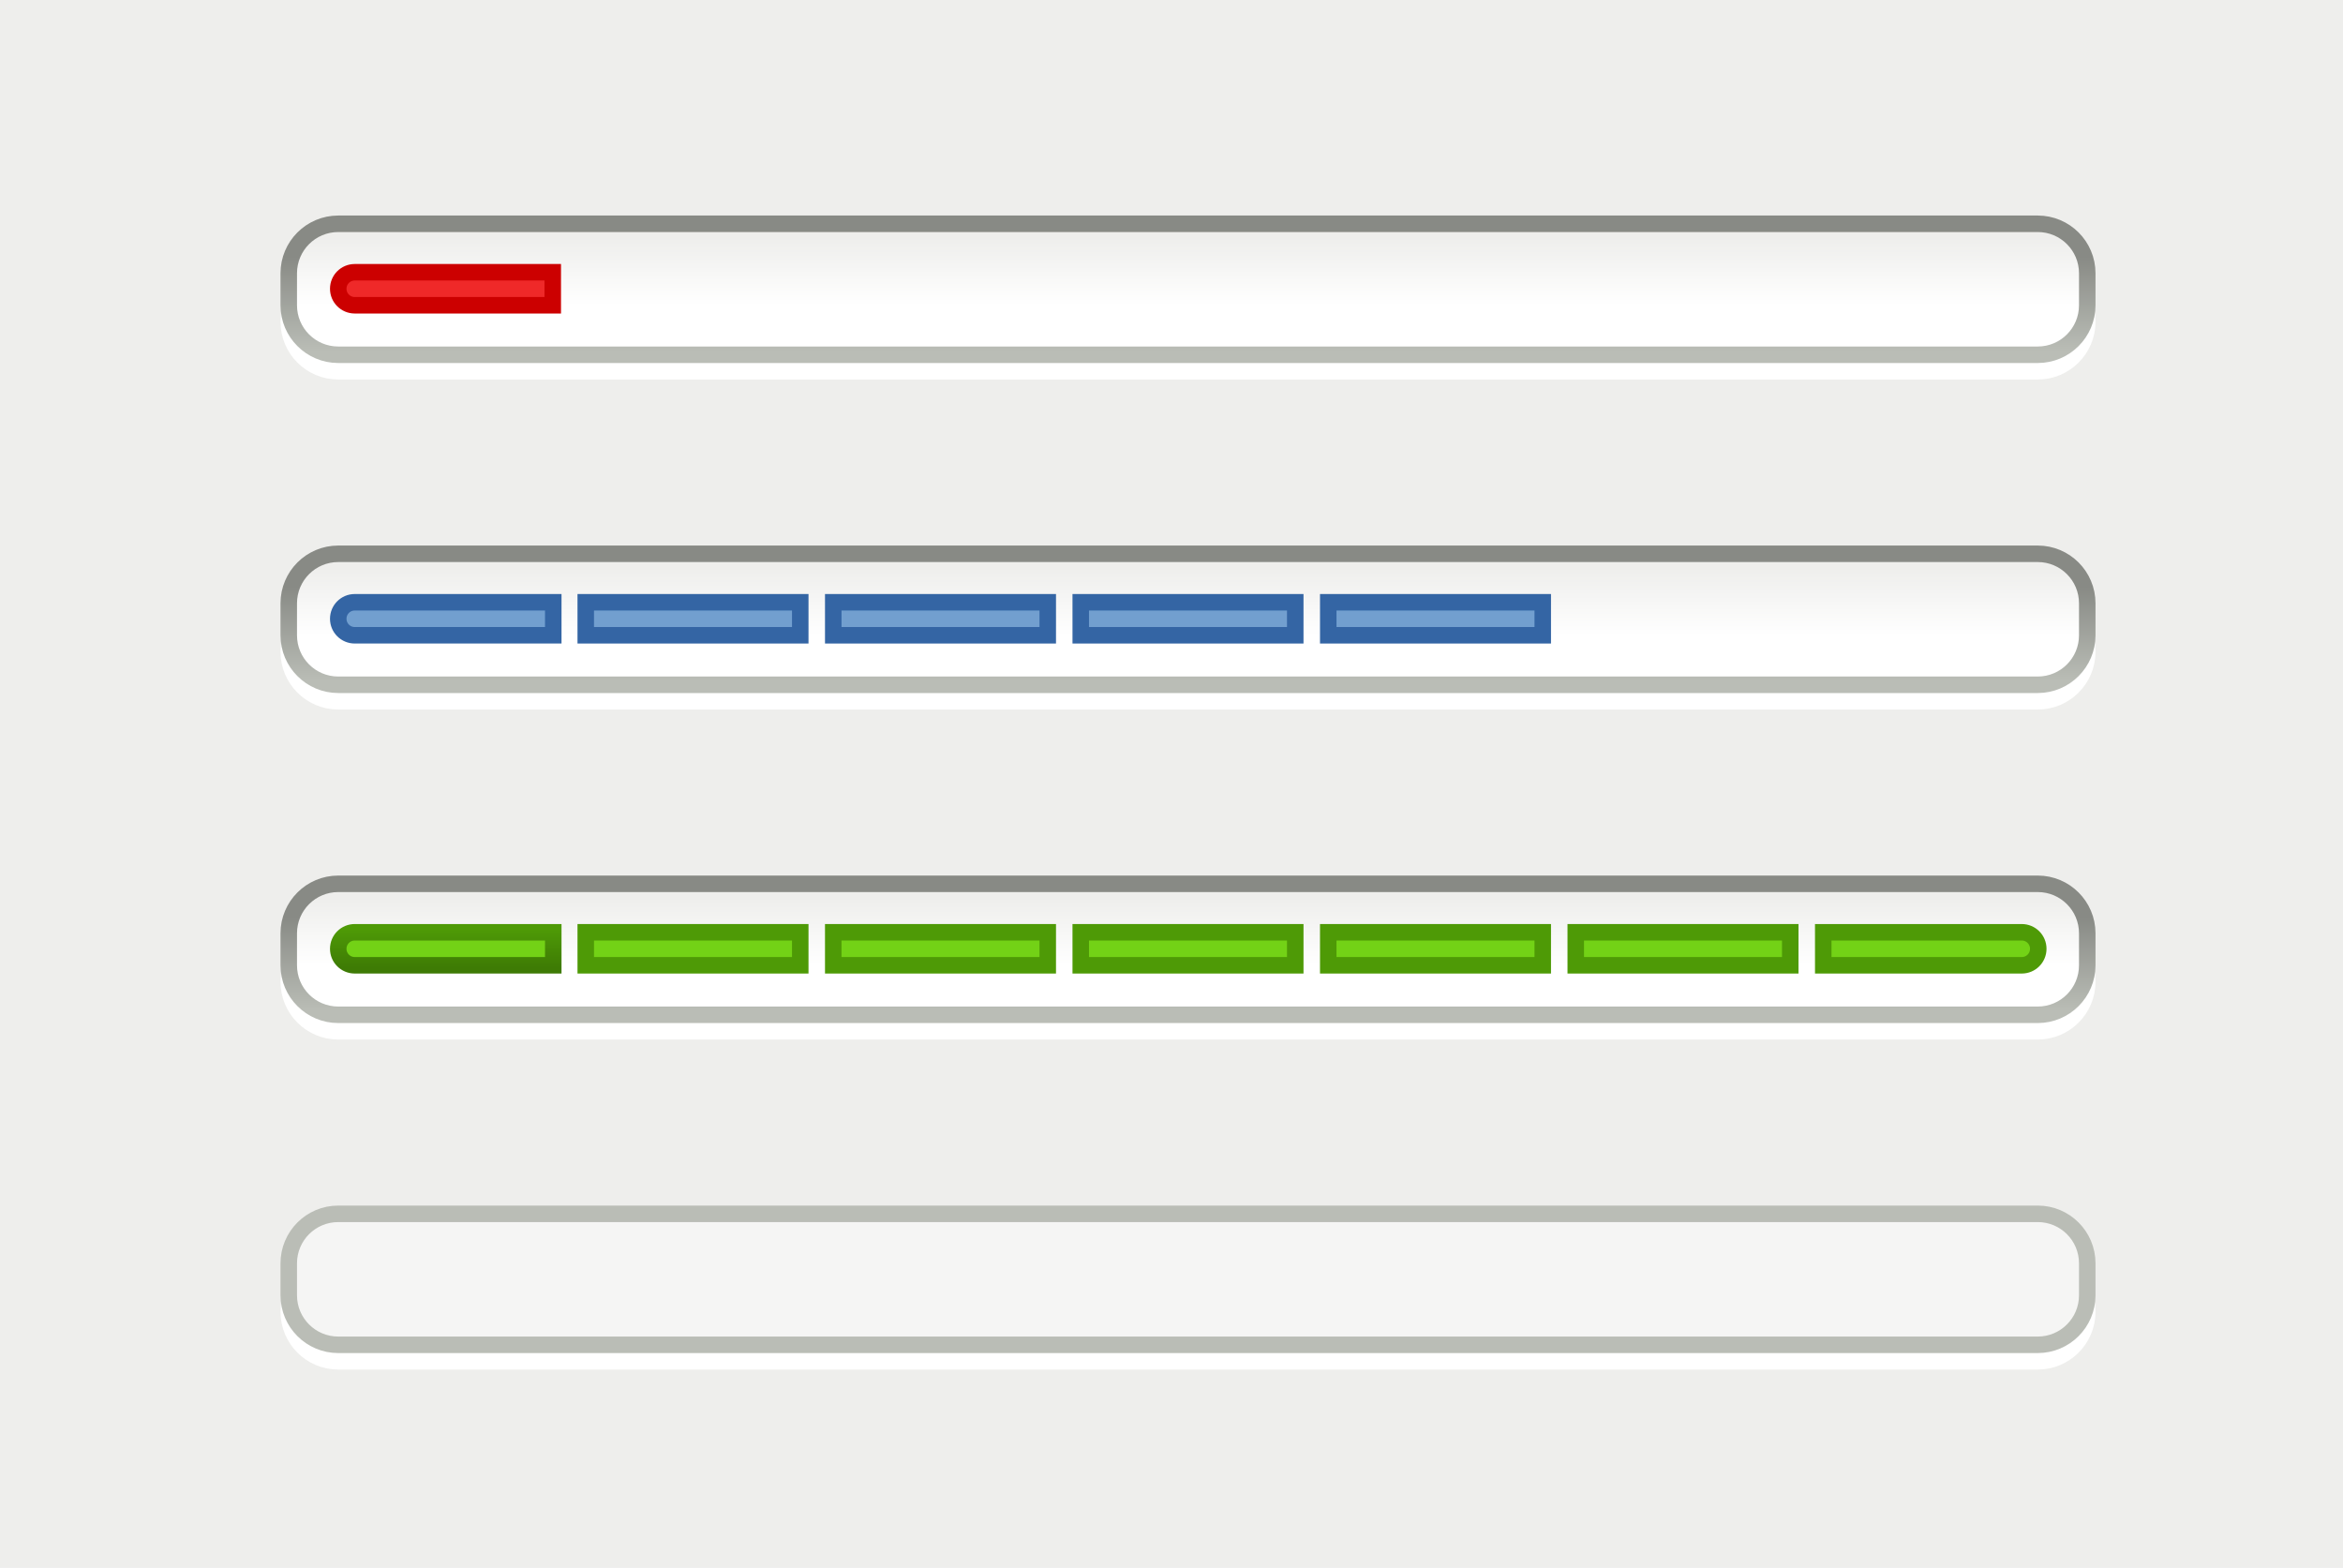
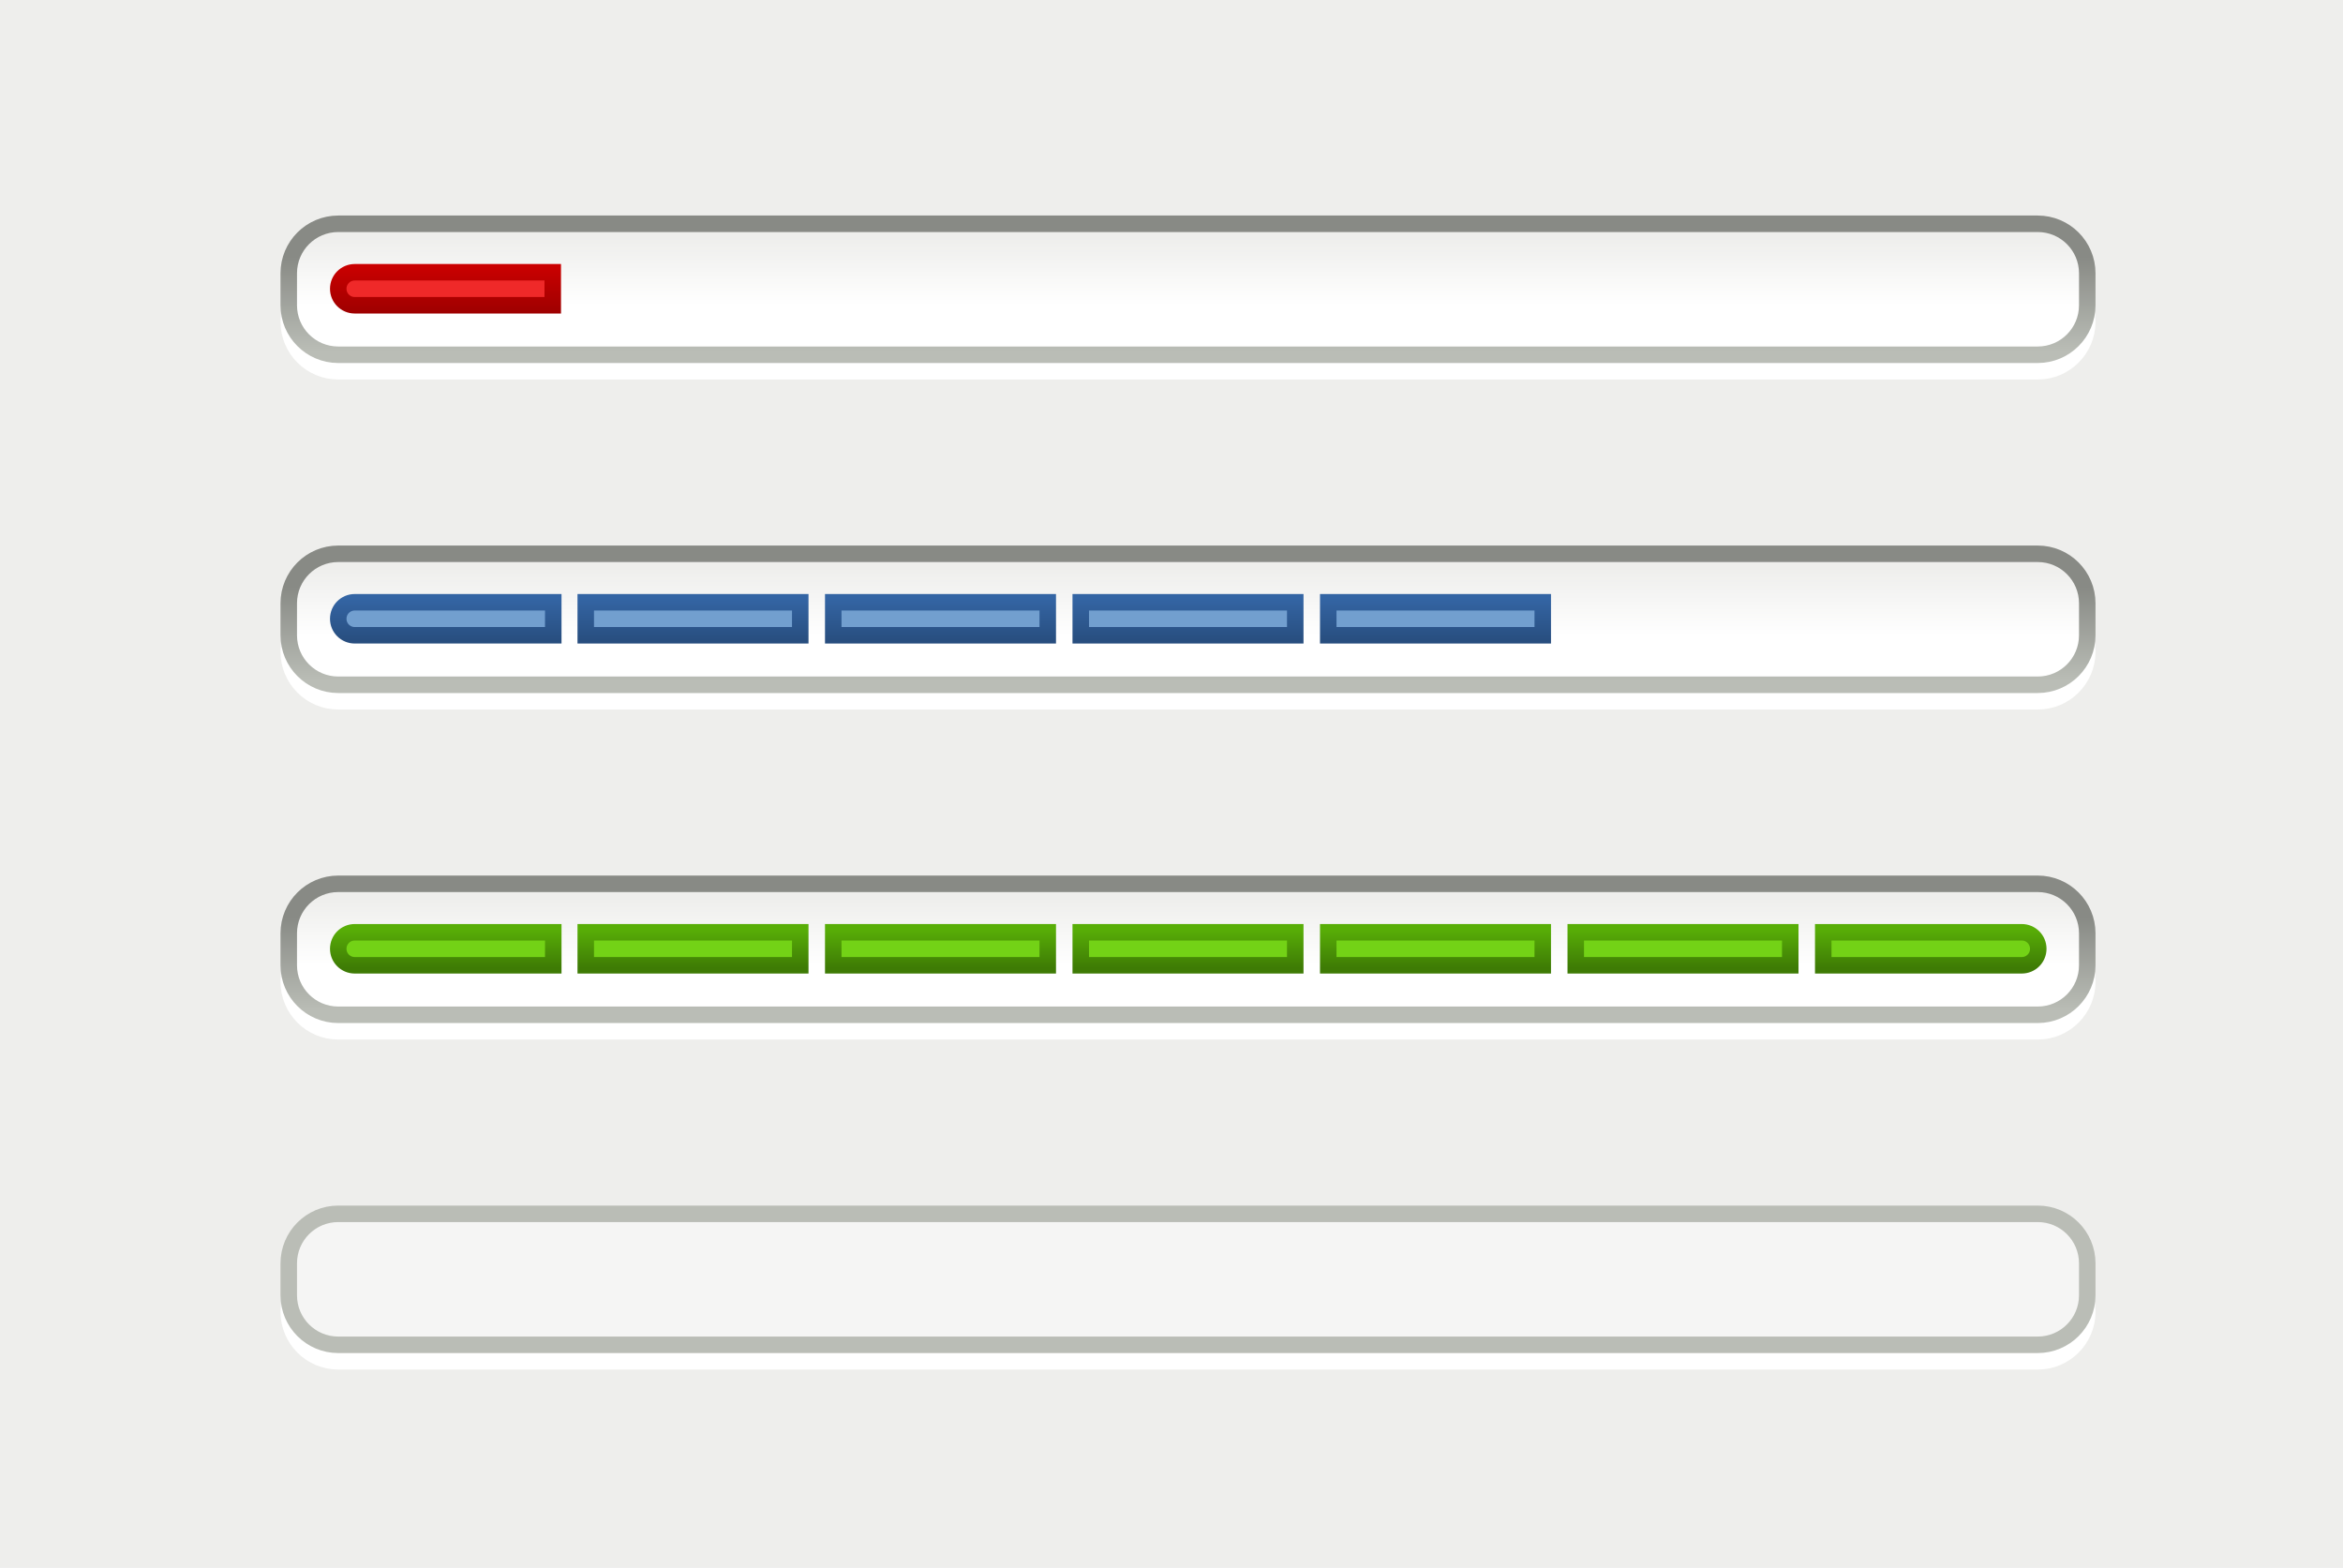
<svg xmlns="http://www.w3.org/2000/svg" xmlns:xlink="http://www.w3.org/1999/xlink" width="142" height="95" id="svg2985" version="1.1">
  <defs id="defs2987">
+     <linearGradient id="linearGradient8950">
+       <stop style="stop-color:#cc0000;stop-opacity:1;" offset="0" id="stop8952" />
+       <stop style="stop-color:#9f0000;stop-opacity:1" offset="1" id="stop8954" />
+     </linearGradient>
+     <linearGradient id="linearGradient8909">
+       <stop style="stop-color:#3465a4;stop-opacity:1;" offset="0" id="stop8911" />
+       <stop style="stop-color:#284e7f;stop-opacity:1" offset="1" id="stop8913" />
+     </linearGradient>
    <linearGradient id="linearGradient8868">
-       <stop style="stop-color:#4e9a06;stop-opacity:1;" offset="0" id="stop8870" />
+       <stop style="stop-color:#58ae07;stop-opacity:1" offset="0" id="stop8870" />
      <stop style="stop-color:#3e7b05;stop-opacity:1" offset="1" id="stop8872" />
    </linearGradient>
    <linearGradient id="linearGradient3908">
      <stop style="stop-color:#ef2929;stop-opacity:1;" offset="0" id="stop3910" />
      <stop style="stop-color:#ef2929;stop-opacity:1" offset="1" id="stop3912" />
    </linearGradient>
    <linearGradient id="linearGradient3796">
      <stop style="stop-color:#888a85;stop-opacity:1;" offset="0" id="stop3798" />
      <stop style="stop-color:#babdb6;stop-opacity:1" offset="1" id="stop3800" />
    </linearGradient>
    <linearGradient id="linearGradient3788">
      <stop style="stop-color:#eeeeec;stop-opacity:1" offset="0" id="stop3790" />
      <stop style="stop-color:#ffffff;stop-opacity:1" offset="1" id="stop3792" />
    </linearGradient>
    <linearGradient xlink:href="#linearGradient3788" id="linearGradient3794" x1="90" y1="86.136" x2="90" y2="89.247" gradientUnits="userSpaceOnUse" gradientTransform="matrix(1,0,0,1.322917,-20,285.4531)" />
    <linearGradient xlink:href="#linearGradient3796" id="linearGradient3802" x1="103.059" y1="85.583" x2="103.059" y2="91.282" gradientUnits="userSpaceOnUse" gradientTransform="translate(-20,315)" />
    <linearGradient xlink:href="#linearGradient3788-8" id="linearGradient3794-5" x1="90" y1="86.136" x2="90" y2="89.247" gradientUnits="userSpaceOnUse" gradientTransform="matrix(1,0,0,1.322917,-20,305.4531)" />
    <linearGradient id="linearGradient3788-8">
      <stop style="stop-color:#eeeeec;stop-opacity:1" offset="0" id="stop3790-0" />
      <stop style="stop-color:#ffffff;stop-opacity:1" offset="1" id="stop3792-0" />
    </linearGradient>
    <linearGradient xlink:href="#linearGradient3796-4" id="linearGradient3802-0" x1="103.059" y1="85.583" x2="103.059" y2="91.282" gradientUnits="userSpaceOnUse" gradientTransform="translate(-20,335)" />
    <linearGradient id="linearGradient3796-4">
      <stop style="stop-color:#888a85;stop-opacity:1;" offset="0" id="stop3798-7" />
      <stop style="stop-color:#babdb6;stop-opacity:1" offset="1" id="stop3800-5" />
    </linearGradient>
    <linearGradient xlink:href="#linearGradient3788-8-6" id="linearGradient3794-5-6" x1="90" y1="86.136" x2="90" y2="89.247" gradientUnits="userSpaceOnUse" gradientTransform="matrix(1,0,0,1.322917,-20,325.4531)" />
    <linearGradient id="linearGradient3788-8-6">
      <stop style="stop-color:#eeeeec;stop-opacity:1" offset="0" id="stop3790-0-5" />
      <stop style="stop-color:#ffffff;stop-opacity:1" offset="1" id="stop3792-0-3" />
    </linearGradient>
    <linearGradient xlink:href="#linearGradient3796-4-6" id="linearGradient3802-0-7" x1="103.059" y1="85.583" x2="103.059" y2="91.282" gradientUnits="userSpaceOnUse" gradientTransform="translate(-20,355)" />
    <linearGradient id="linearGradient3796-4-6">
      <stop style="stop-color:#888a85;stop-opacity:1;" offset="0" id="stop3798-7-9" />
      <stop style="stop-color:#babdb6;stop-opacity:1" offset="1" id="stop3800-5-7" />
    </linearGradient>
    <linearGradient xlink:href="#linearGradient3908" id="linearGradient3914" x1="46.5" y1="89" x2="46.5" y2="86" gradientUnits="userSpaceOnUse" gradientTransform="translate(-20,315)" />
    <linearGradient xlink:href="#linearGradient3788-8-6-8" id="linearGradient3794-5-6-8" x1="90" y1="86.136" x2="90" y2="89.247" gradientUnits="userSpaceOnUse" gradientTransform="matrix(1,0,0,1.322917,120,325.4531)" />
    <linearGradient id="linearGradient3788-8-6-8">
      <stop style="stop-color:#eeeeec;stop-opacity:1" offset="0" id="stop3790-0-5-7" />
      <stop style="stop-color:#ffffff;stop-opacity:1" offset="1" id="stop3792-0-3-0" />
    </linearGradient>
    <linearGradient xlink:href="#linearGradient3796-4-6-9" id="linearGradient3802-0-7-8" x1="103.059" y1="85.583" x2="103.059" y2="91.282" gradientUnits="userSpaceOnUse" gradientTransform="translate(120,355)" />
    <linearGradient id="linearGradient3796-4-6-9">
      <stop style="stop-color:#888a85;stop-opacity:1;" offset="0" id="stop3798-7-9-9" />
      <stop style="stop-color:#babdb6;stop-opacity:1" offset="1" id="stop3800-5-7-8" />
    </linearGradient>
    <linearGradient xlink:href="#linearGradient3788-8-2" id="linearGradient3794-5-4" x1="90" y1="86.136" x2="90" y2="89.247" gradientUnits="userSpaceOnUse" gradientTransform="matrix(1,0,0,1.322917,120,305.4531)" />
    <linearGradient id="linearGradient3788-8-2">
      <stop style="stop-color:#eeeeec;stop-opacity:1" offset="0" id="stop3790-0-6" />
      <stop style="stop-color:#ffffff;stop-opacity:1" offset="1" id="stop3792-0-8" />
    </linearGradient>
    <linearGradient xlink:href="#linearGradient3796-4-5" id="linearGradient3802-0-78" x1="103.059" y1="85.583" x2="103.059" y2="91.282" gradientUnits="userSpaceOnUse" gradientTransform="translate(120,335)" />
    <linearGradient id="linearGradient3796-4-5">
      <stop style="stop-color:#888a85;stop-opacity:1;" offset="0" id="stop3798-7-98" />
      <stop style="stop-color:#babdb6;stop-opacity:1" offset="1" id="stop3800-5-3" />
    </linearGradient>
    <linearGradient xlink:href="#linearGradient3788-4" id="linearGradient3794-59" x1="90" y1="86.136" x2="90" y2="89.247" gradientUnits="userSpaceOnUse" gradientTransform="matrix(1,0,0,1.322917,120,285.4531)" />
    <linearGradient id="linearGradient3788-4">
      <stop style="stop-color:#eeeeec;stop-opacity:1" offset="0" id="stop3790-4" />
      <stop style="stop-color:#ffffff;stop-opacity:1" offset="1" id="stop3792-2" />
    </linearGradient>
    <linearGradient xlink:href="#linearGradient3796-0" id="linearGradient3802-00" x1="103.059" y1="85.583" x2="103.059" y2="91.282" gradientUnits="userSpaceOnUse" gradientTransform="translate(120,315)" />
    <linearGradient id="linearGradient3796-0">
      <stop style="stop-color:#888a85;stop-opacity:1;" offset="0" id="stop3798-0" />
      <stop style="stop-color:#babdb6;stop-opacity:1" offset="1" id="stop3800-8" />
    </linearGradient>
    <linearGradient xlink:href="#linearGradient3788-8-6-5" id="linearGradient3794-5-6-80" x1="90" y1="86.136" x2="90" y2="89.247" gradientUnits="userSpaceOnUse" gradientTransform="matrix(1,0,0,1.322917,0,10.45312)" />
    <linearGradient id="linearGradient3788-8-6-5">
      <stop style="stop-color:#eeeeec;stop-opacity:1" offset="0" id="stop3790-0-5-8" />
      <stop style="stop-color:#ffffff;stop-opacity:1" offset="1" id="stop3792-0-3-4" />
    </linearGradient>
    <linearGradient xlink:href="#linearGradient3796-4-6-5" id="linearGradient3802-0-7-1" x1="103.059" y1="85.583" x2="103.059" y2="91.282" gradientUnits="userSpaceOnUse" gradientTransform="translate(0,40)" />
    <linearGradient id="linearGradient3796-4-6-5">
      <stop style="stop-color:#888a85;stop-opacity:1;" offset="0" id="stop3798-7-9-1" />
      <stop style="stop-color:#babdb6;stop-opacity:1" offset="1" id="stop3800-5-7-1" />
    </linearGradient>
    <linearGradient xlink:href="#linearGradient8868" id="linearGradient8874" x1="165.75" y1="441.307" x2="165.75" y2="443.656" gradientUnits="userSpaceOnUse" />
+     <linearGradient id="linearGradient8868-1">
+       <stop style="stop-color:#4e9a06;stop-opacity:1;" offset="0" id="stop8870-1" />
+       <stop style="stop-color:#3e7b05;stop-opacity:1" offset="1" id="stop8872-2" />
+     </linearGradient>
+     <linearGradient gradientTransform="translate(-158,-441)" y2="443.656" x2="165.75" y1="441.307" x1="165.75" gradientUnits="userSpaceOnUse" id="linearGradient8891" xlink:href="#linearGradient8868-1" />
+     <linearGradient xlink:href="#linearGradient8909" id="linearGradient8915" x1="226.75" y1="421.25" x2="226.75" y2="423.831" gradientUnits="userSpaceOnUse" />
+     <linearGradient xlink:href="#linearGradient8909-5" id="linearGradient8915-4" x1="226.75" y1="421.25" x2="226.75" y2="423.831" gradientUnits="userSpaceOnUse" />
+     <linearGradient id="linearGradient8909-5">
+       <stop style="stop-color:#3465a4;stop-opacity:1;" offset="0" id="stop8911-1" />
+       <stop style="stop-color:#284e7f;stop-opacity:1" offset="1" id="stop8913-3" />
+     </linearGradient>
+     <linearGradient gradientTransform="translate(-218,-421)" y2="423.831" x2="226.75" y1="421.25" x1="226.75" gradientUnits="userSpaceOnUse" id="linearGradient8932" xlink:href="#linearGradient8909-5" />
+     <linearGradient xlink:href="#linearGradient8950" id="linearGradient8956" x1="164.812" y1="400.983" x2="164.812" y2="403.938" gradientUnits="userSpaceOnUse" />
+     <linearGradient xlink:href="#linearGradient8868-8" id="linearGradient8874-9" x1="165.75" y1="441.307" x2="165.75" y2="443.656" gradientUnits="userSpaceOnUse" />
+     <linearGradient id="linearGradient8868-8">
+       <stop style="stop-color:#58ae07;stop-opacity:1" offset="0" id="stop8870-6" />
+       <stop style="stop-color:#3e7b05;stop-opacity:1" offset="1" id="stop8872-5" />
+     </linearGradient>
+     <linearGradient gradientTransform="translate(-158,-441)" y2="443.656" x2="165.75" y1="441.307" x1="165.75" gradientUnits="userSpaceOnUse" id="linearGradient8973" xlink:href="#linearGradient8868-8" />
  </defs>
  <g id="layer1" style="display:inline" transform="translate(-138,-385)">
    <rect style="color:#000000;fill:#eeeeec;fill-opacity:1;fill-rule:nonzero;stroke:none;stroke-width:1;marker:none;visibility:visible;display:inline;overflow:visible;enable-background:accumulate" id="rect2995" width="142" height="95" x="138" y="385" />
  </g>
  <g id="layer2" style="display:inline" transform="translate(-138,-385)">
    <rect style="color:#000000;fill:#ffffff;fill-opacity:1;fill-rule:nonzero;stroke:#ffffff;stroke-width:1;marker:none;visibility:visible;display:inline;overflow:visible;enable-background:accumulate" id="rect3768-0-1" width="109" height="6" x="155.5" y="401.5" rx="3" ry="3" />
    <rect style="color:#000000;fill:url(#linearGradient3794-59);fill-opacity:1;fill-rule:nonzero;stroke:url(#linearGradient3802-00);stroke-width:1;marker:none;visibility:visible;display:inline;overflow:visible;enable-background:accumulate" id="rect3768-7" width="109" height="7.938" x="155.5" y="398.562" rx="3" ry="3" />
-     <path style="color:#000000;fill:#ef2929;fill-opacity:1;fill-rule:nonzero;stroke:#cc0000;stroke-width:1;marker:none;visibility:visible;display:inline;overflow:visible;enable-background:accumulate" d="m 159.5,401.5 12,0 0,2 -12,0 c -0.554,0 -1,-0.446 -1,-1 0,-0.554 0.446,-1 1,-1 z" id="rect3766-1" />
+     <path style="color:#000000;fill:#ef2929;fill-opacity:1;fill-rule:nonzero;stroke:url(#linearGradient8956);stroke-width:1;marker:none;visibility:visible;display:inline;overflow:visible;enable-background:accumulate" d="m 159.5,401.5 12,0 0,2 -12,0 c -0.554,0 -1,-0.446 -1,-1 0,-0.554 0.446,-1 1,-1 z" id="rect3766-1" />
    <rect style="color:#000000;fill:#ffffff;fill-opacity:1;fill-rule:nonzero;stroke:#ffffff;stroke-width:1;marker:none;visibility:visible;display:inline;overflow:visible;enable-background:accumulate" id="rect3768-0-3-9" width="109" height="6" x="155.5" y="421.5" rx="3" ry="3" />
    <rect style="color:#000000;fill:url(#linearGradient3794-5-4);fill-opacity:1;fill-rule:nonzero;stroke:url(#linearGradient3802-0-78);stroke-width:1;marker:none;visibility:visible;display:inline;overflow:visible;enable-background:accumulate" id="rect3768-1-9" width="109" height="7.938" x="155.5" y="418.562" rx="3" ry="3" />
-     <path style="color:#000000;fill:#729fcf;fill-opacity:1;fill-rule:nonzero;stroke:#3465a4;stroke-width:1;marker:none;visibility:visible;display:inline;overflow:visible;enable-background:accumulate" d="m 159.5,421.5 12.031,0 0,2 -12.031,0 c -0.554,0 -1,-0.446 -1,-1 0,-0.554 0.446,-1 1,-1 z" id="rect3766-4-0" />
+     <path style="color:#000000;fill:#729fcf;fill-opacity:1;fill-rule:nonzero;stroke:url(#linearGradient8915-4);stroke-width:1;marker:none;visibility:visible;display:inline;overflow:visible;enable-background:accumulate;stroke-linecap:butt;stroke-linejoin:miter;stroke-miterlimit:4;stroke-opacity:1;stroke-dasharray:none;stroke-dashoffset:0" d="m 159.5,421.5 12.031,0 0,2 -12.031,0 c -0.554,0 -1,-0.446 -1,-1 0,-0.554 0.446,-1 1,-1 z" id="rect3766-4-0" />
    <rect style="color:#000000;fill:#ffffff;fill-opacity:1;fill-rule:nonzero;stroke:#ffffff;stroke-width:1;marker:none;visibility:visible;display:inline;overflow:visible;enable-background:accumulate" id="rect3768-0-3-2-9" width="109" height="6" x="155.5" y="441.5" rx="3" ry="3" />
    <rect style="color:#000000;fill:url(#linearGradient3794-5-6-8);fill-opacity:1;fill-rule:nonzero;stroke:url(#linearGradient3802-0-7-8);stroke-width:1;marker:none;visibility:visible;display:inline;overflow:visible;enable-background:accumulate" id="rect3768-1-6-3" width="109" height="7.938" x="155.5" y="438.562" rx="3" ry="3" />
    <path style="color:#000000;fill:#73d216;fill-opacity:1;fill-rule:nonzero;stroke:url(#linearGradient8874);stroke-width:1;marker:none;visibility:visible;display:inline;overflow:visible;enable-background:accumulate" d="m 159.5,441.5 12.031,0 0,2 -12.031,0 c -0.554,0 -1,-0.446 -1,-1 0,-0.554 0.446,-1 1,-1 z" id="rect3766-4-4-4" />
    <rect style="color:#000000;fill:#ffffff;fill-opacity:1;fill-rule:nonzero;stroke:#ffffff;stroke-width:1;marker:none;visibility:visible;display:inline;overflow:visible;enable-background:accumulate" id="rect3768-0-3-2-4-7" width="109" height="6" x="155.5" y="461.5" rx="3" ry="3" />
    <rect style="color:#000000;fill:#f5f5f4;fill-opacity:1;fill-rule:nonzero;stroke:#babdb6;stroke-width:1;marker:none;visibility:visible;display:inline;overflow:visible;enable-background:accumulate" id="rect3768-1-6-4-1" width="109" height="7.938" x="155.5" y="458.562" rx="3" ry="3" />
-     <rect ry="0" rx="0" y="421.5" x="173.5" height="2" width="13" id="rect8335" style="color:#000000;fill:#729fcf;fill-opacity:1;fill-rule:nonzero;stroke:#3465a4;stroke-width:1;marker:none;visibility:visible;display:inline;overflow:visible;enable-background:accumulate" />
-     <rect style="color:#000000;fill:#729fcf;fill-opacity:1;fill-rule:nonzero;stroke:#3465a4;stroke-width:1;marker:none;visibility:visible;display:inline;overflow:visible;enable-background:accumulate" id="rect8337" width="13" height="2" x="188.5" y="421.5" rx="0" ry="0" />
-     <rect ry="0" rx="0" y="421.5" x="203.5" height="2" width="13" id="rect8339" style="color:#000000;fill:#729fcf;fill-opacity:1;fill-rule:nonzero;stroke:#3465a4;stroke-width:1;marker:none;visibility:visible;display:inline;overflow:visible;enable-background:accumulate" />
-     <rect style="color:#000000;fill:#729fcf;fill-opacity:1;fill-rule:nonzero;stroke:#3465a4;stroke-width:1;marker:none;visibility:visible;display:inline;overflow:visible;enable-background:accumulate" id="rect8341" width="13" height="2" x="218.5" y="421.5" rx="0" ry="0" />
-     <rect ry="0" rx="0" y="441.5" x="173.5" height="2" width="13" id="rect8343" style="color:#000000;fill:#73d216;fill-opacity:1;fill-rule:nonzero;stroke:#4e9a06;stroke-width:1;marker:none;visibility:visible;display:inline;overflow:visible;enable-background:accumulate" />
-     <rect style="color:#000000;fill:#73d216;fill-opacity:1;fill-rule:nonzero;stroke:#4e9a06;stroke-width:1;marker:none;visibility:visible;display:inline;overflow:visible;enable-background:accumulate" id="rect8345" width="13" height="2" x="188.5" y="441.5" rx="0" ry="0" />
-     <rect ry="0" rx="0" y="441.5" x="203.5" height="2" width="13" id="rect8347" style="color:#000000;fill:#73d216;fill-opacity:1;fill-rule:nonzero;stroke:#4e9a06;stroke-width:1;marker:none;visibility:visible;display:inline;overflow:visible;enable-background:accumulate" />
-     <rect style="color:#000000;fill:#73d216;fill-opacity:1;fill-rule:nonzero;stroke:#4e9a06;stroke-width:1;marker:none;visibility:visible;display:inline;overflow:visible;enable-background:accumulate" id="rect8349" width="13" height="2" x="218.5" y="441.5" rx="0" ry="0" />
-     <rect ry="0" rx="0" y="441.5" x="218.5" height="2" width="13" id="rect8351" style="color:#000000;fill:#73d216;fill-opacity:1;fill-rule:nonzero;stroke:#4e9a06;stroke-width:1;marker:none;visibility:visible;display:inline;overflow:visible;enable-background:accumulate" transform="translate(15,0)" />
-     <path id="path8358" d="m 260.531,441.5 -12.031,0 0,2 12.031,0 c 0.554,0 1,-0.446 1,-1 0,-0.554 -0.446,-1 -1,-1 z" style="color:#000000;fill:#73d216;fill-opacity:1;fill-rule:nonzero;stroke:#4e9a06;stroke-width:1;marker:none;visibility:visible;display:inline;overflow:visible;enable-background:accumulate" />
+     <rect ry="0" rx="0" y="421.5" x="173.5" height="2" width="13" id="rect8335" style="color:#000000;fill:#729fcf;fill-opacity:1;fill-rule:nonzero;stroke:url(#linearGradient8915-4);stroke-width:1;marker:none;visibility:visible;display:inline;overflow:visible;enable-background:accumulate;stroke-linecap:butt;stroke-linejoin:miter;stroke-miterlimit:4;stroke-opacity:1;stroke-dasharray:none;stroke-dashoffset:0" />
+     <rect style="color:#000000;fill:#729fcf;fill-opacity:1;fill-rule:nonzero;stroke:url(#linearGradient8915-4);stroke-width:1;marker:none;visibility:visible;display:inline;overflow:visible;enable-background:accumulate;stroke-linecap:butt;stroke-linejoin:miter;stroke-miterlimit:4;stroke-opacity:1;stroke-dasharray:none;stroke-dashoffset:0" id="rect8337" width="13" height="2" x="188.5" y="421.5" rx="0" ry="0" />
+     <rect ry="0" rx="0" y="421.5" x="203.5" height="2" width="13" id="rect8339" style="color:#000000;fill:#729fcf;fill-opacity:1;fill-rule:nonzero;stroke:url(#linearGradient8915-4);stroke-width:1;marker:none;visibility:visible;display:inline;overflow:visible;enable-background:accumulate;stroke-linecap:butt;stroke-linejoin:miter;stroke-miterlimit:4;stroke-opacity:1;stroke-dasharray:none;stroke-dashoffset:0" />
+     <rect style="color:#000000;fill:#729fcf;fill-opacity:1;fill-rule:nonzero;stroke:url(#linearGradient8915);stroke-width:1;marker:none;visibility:visible;display:inline;overflow:visible;enable-background:accumulate" id="rect8341" width="13" height="2" x="218.5" y="421.5" rx="0" ry="0" />
+     <rect ry="0" rx="0" y="441.5" x="173.5" height="2" width="13" id="rect8343" style="color:#000000;fill:#73d216;fill-opacity:1;fill-rule:nonzero;stroke:url(#linearGradient8874-9);stroke-width:1;marker:none;visibility:visible;display:inline;overflow:visible;enable-background:accumulate;stroke-linecap:butt;stroke-linejoin:miter;stroke-miterlimit:4;stroke-opacity:1;stroke-dasharray:none;stroke-dashoffset:0" />
+     <rect style="color:#000000;fill:#73d216;fill-opacity:1;fill-rule:nonzero;stroke:url(#linearGradient8874-9);stroke-width:1;marker:none;visibility:visible;display:inline;overflow:visible;enable-background:accumulate;stroke-linecap:butt;stroke-linejoin:miter;stroke-miterlimit:4;stroke-opacity:1;stroke-dasharray:none;stroke-dashoffset:0" id="rect8345" width="13" height="2" x="188.5" y="441.5" rx="0" ry="0" />
+     <rect ry="0" rx="0" y="441.5" x="203.5" height="2" width="13" id="rect8347" style="color:#000000;fill:#73d216;fill-opacity:1;fill-rule:nonzero;stroke:url(#linearGradient8874-9);stroke-width:1;marker:none;visibility:visible;display:inline;overflow:visible;enable-background:accumulate;stroke-linecap:butt;stroke-linejoin:miter;stroke-miterlimit:4;stroke-opacity:1;stroke-dasharray:none;stroke-dashoffset:0" />
+     <rect style="color:#000000;fill:#73d216;fill-opacity:1;fill-rule:nonzero;stroke:url(#linearGradient8874-9);stroke-width:1;marker:none;visibility:visible;display:inline;overflow:visible;enable-background:accumulate;stroke-linecap:butt;stroke-linejoin:miter;stroke-miterlimit:4;stroke-opacity:1;stroke-dasharray:none;stroke-dashoffset:0" id="rect8349" width="13" height="2" x="218.5" y="441.5" rx="0" ry="0" />
+     <rect ry="0" rx="0" y="441.5" x="218.5" height="2" width="13" id="rect8351" style="color:#000000;fill:#73d216;fill-opacity:1;fill-rule:nonzero;stroke:url(#linearGradient8874-9);stroke-width:1;marker:none;visibility:visible;display:inline;overflow:visible;enable-background:accumulate;stroke-linecap:butt;stroke-linejoin:miter;stroke-miterlimit:4;stroke-opacity:1;stroke-dasharray:none;stroke-dashoffset:0" transform="translate(15,0)" />
+     <path id="path8358" d="m 260.531,441.5 -12.031,0 0,2 12.031,0 c 0.554,0 1,-0.446 1,-1 0,-0.554 -0.446,-1 -1,-1 z" style="color:#000000;fill:#73d216;fill-opacity:1;fill-rule:nonzero;stroke:url(#linearGradient8874-9);stroke-width:1;marker:none;visibility:visible;display:inline;overflow:visible;enable-background:accumulate;stroke-linecap:butt;stroke-linejoin:miter;stroke-miterlimit:4;stroke-opacity:1;stroke-dasharray:none;stroke-dashoffset:0" />
  </g>
</svg>
